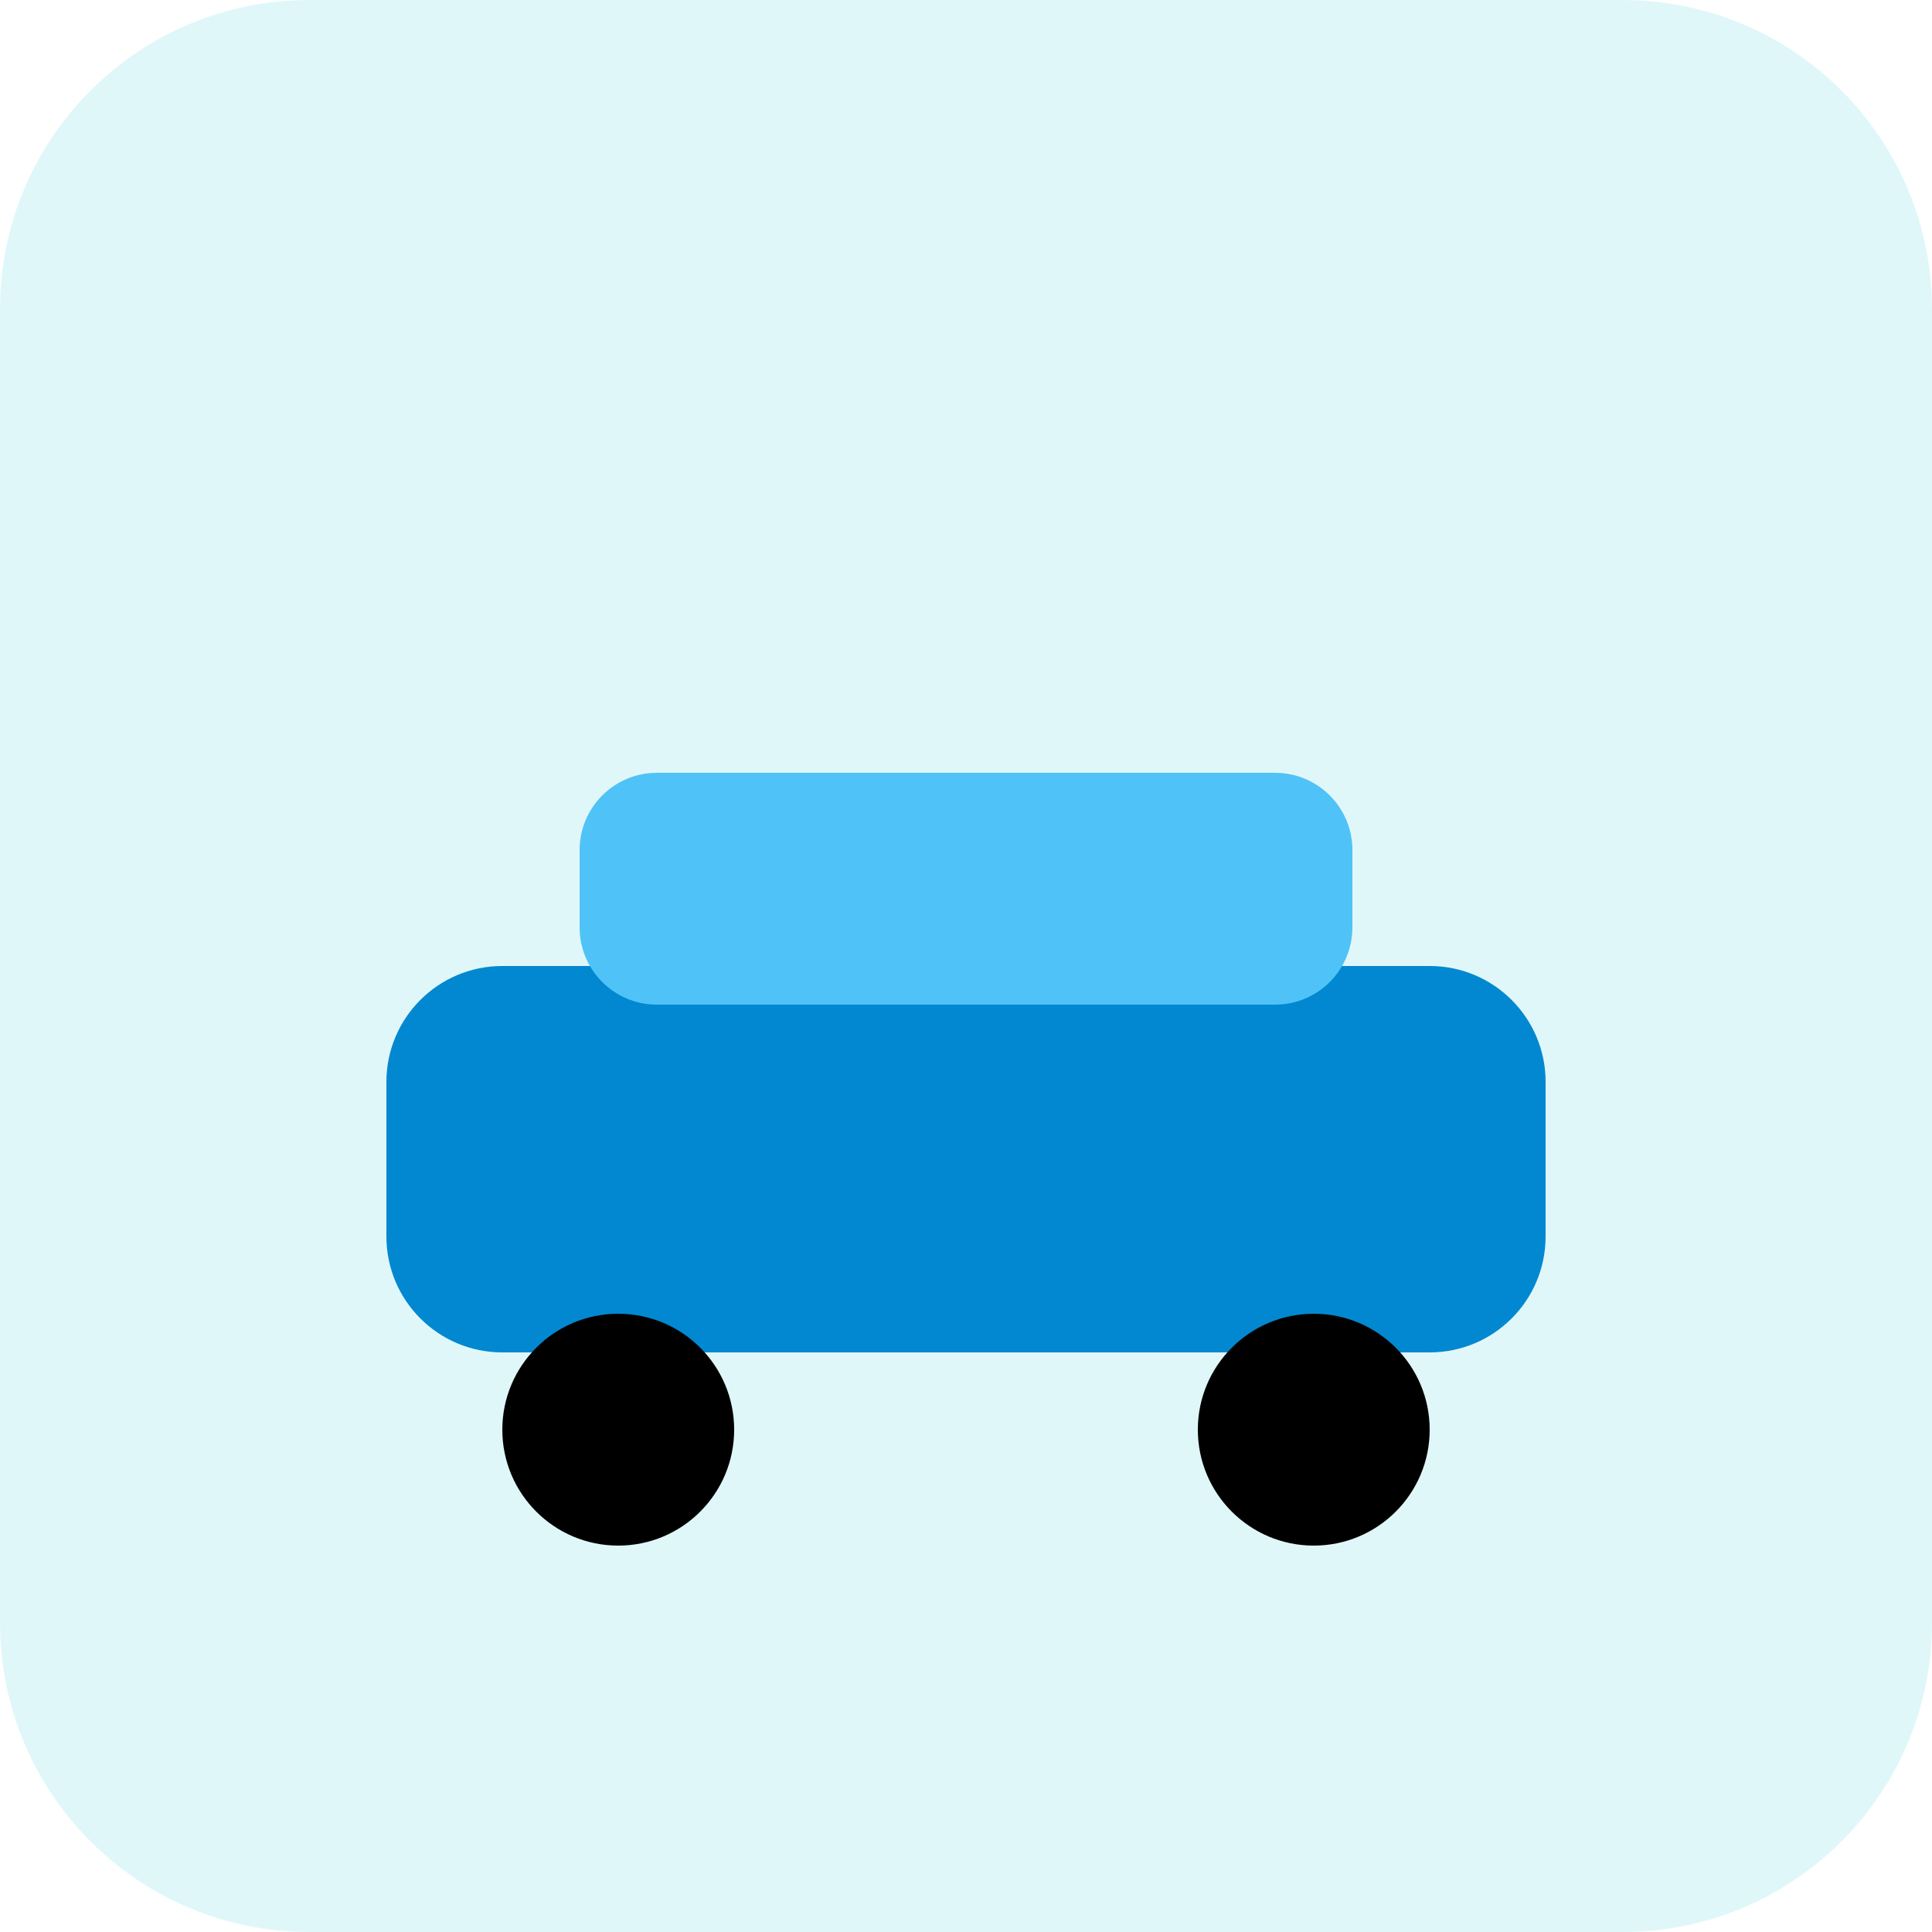
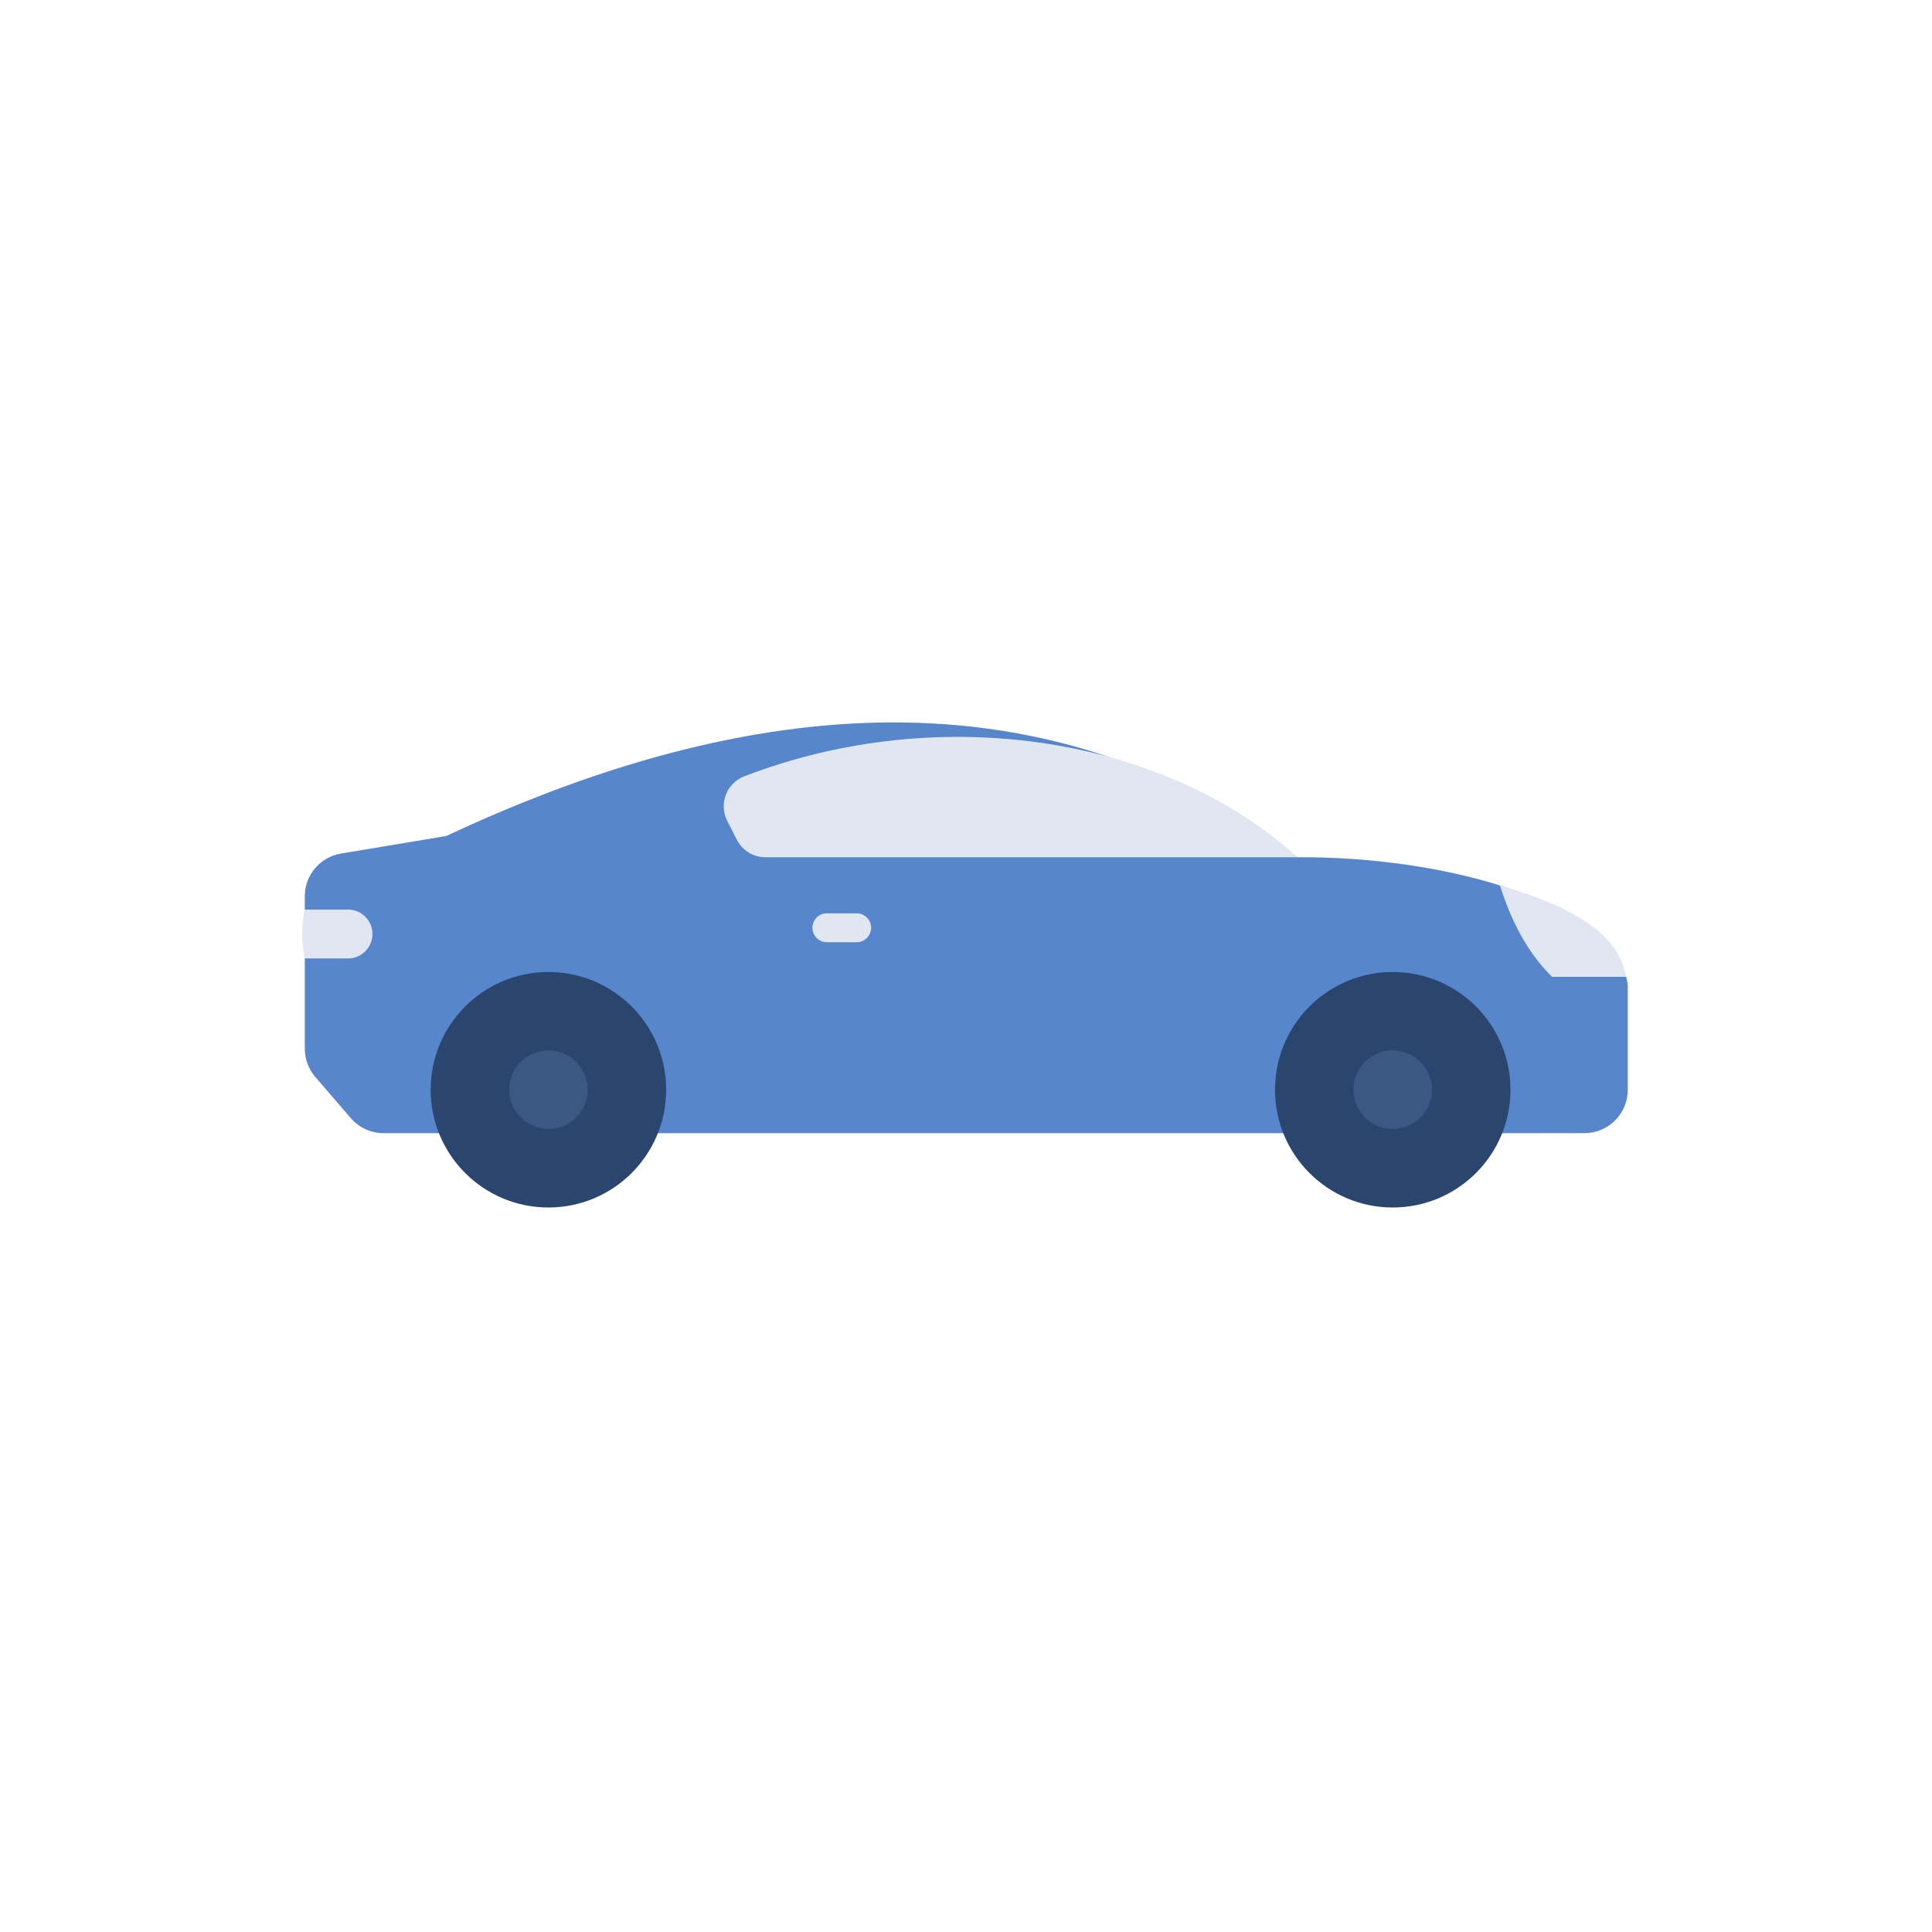
- <svg xmlns="http://www.w3.org/2000/svg" viewBox="0 0 100 100">
-   <rect width="100" height="100" rx="16" fill="#E0F7FA" />
-   <rect x="20" y="50" width="60" height="20" rx="6" fill="#0288D1" />
-   <rect x="30" y="40" width="40" height="12" rx="4" fill="#4FC3F7" />
-   <circle cx="32" cy="74" r="6" fill="#000" />
-   <circle cx="68" cy="74" r="6" fill="#000" />
+ <svg xmlns="http://www.w3.org/2000/svg" width="256" height="256" viewBox="0 0 256 256" fill="none">
+   <path d="M203.484 150.148H209.947C213.116 150.148 215.687 147.578 215.687 144.408V130.462C214.126 119.839 192.031 113.462 171.94 113.589C140.5 90.113 102.564 90.4 59.134 110.777L45.183 113.101C42.416 113.562 40.386 115.957 40.386 118.763V138.953C40.386 140.329 40.879 141.658 41.777 142.7L46.481 148.157C47.572 149.422 49.159 150.15 50.83 150.15H57.86H203.484V150.148Z" fill="#5786CC" />
+   <path d="M96.361 108.764L97.641 111.274C98.365 112.693 99.823 113.587 101.416 113.587H171.94C154.674 97.895 125.015 92.73 98.619 102.866C96.269 103.771 95.219 106.522 96.361 108.764Z" fill="#E1E7F1" />
+   <path d="M113.511 124.85H109.565C108.507 124.85 107.65 123.993 107.65 122.935C107.65 121.877 108.507 121.021 109.565 121.021H113.511C114.569 121.021 115.426 121.877 115.426 122.935C115.426 123.993 114.569 124.85 113.511 124.85Z" fill="#E1E7F1" />
+   <path d="M215.464 129.431C211.731 129.431 208.202 129.431 205.645 129.431C202.286 126.101 200.211 121.919 198.749 117.326C207.899 119.953 214.508 123.582 215.464 129.431Z" fill="#E1E7F1" />
+   <path d="M184.544 160C193.161 160 200.147 153.015 200.147 144.397C200.147 135.78 193.161 128.795 184.544 128.795C175.927 128.795 168.942 135.78 168.942 144.397C168.942 153.015 175.927 160 184.544 160Z" fill="#2A466F" />
+   <path d="M184.546 149.582C187.419 149.582 189.748 147.253 189.748 144.38C189.748 141.508 187.419 139.179 184.546 139.179C181.674 139.179 179.345 141.508 179.345 144.38C179.345 147.253 181.674 149.582 184.546 149.582Z" fill="#3B5883" />
+   <path d="M72.668 160C81.285 160 88.271 153.015 88.271 144.397C88.271 135.78 81.285 128.795 72.668 128.795C64.051 128.795 57.066 135.78 57.066 144.397C57.066 153.015 64.051 160 72.668 160Z" fill="#2A466F" />
+   <path d="M72.67 149.582C75.543 149.582 77.872 147.253 77.872 144.38C77.872 141.508 75.543 139.179 72.67 139.179C69.797 139.179 67.469 141.508 67.469 144.38C67.469 147.253 69.797 149.582 72.67 149.582Z" fill="#3B5883" />
+   <path d="M40.386 120.523H46.112C47.9 120.523 49.35 121.974 49.35 123.761C49.35 125.549 47.9 126.999 46.112 126.999H40.386C39.907 124.841 39.907 122.682 40.386 120.523Z" fill="#E1E7F1" />
</svg>
